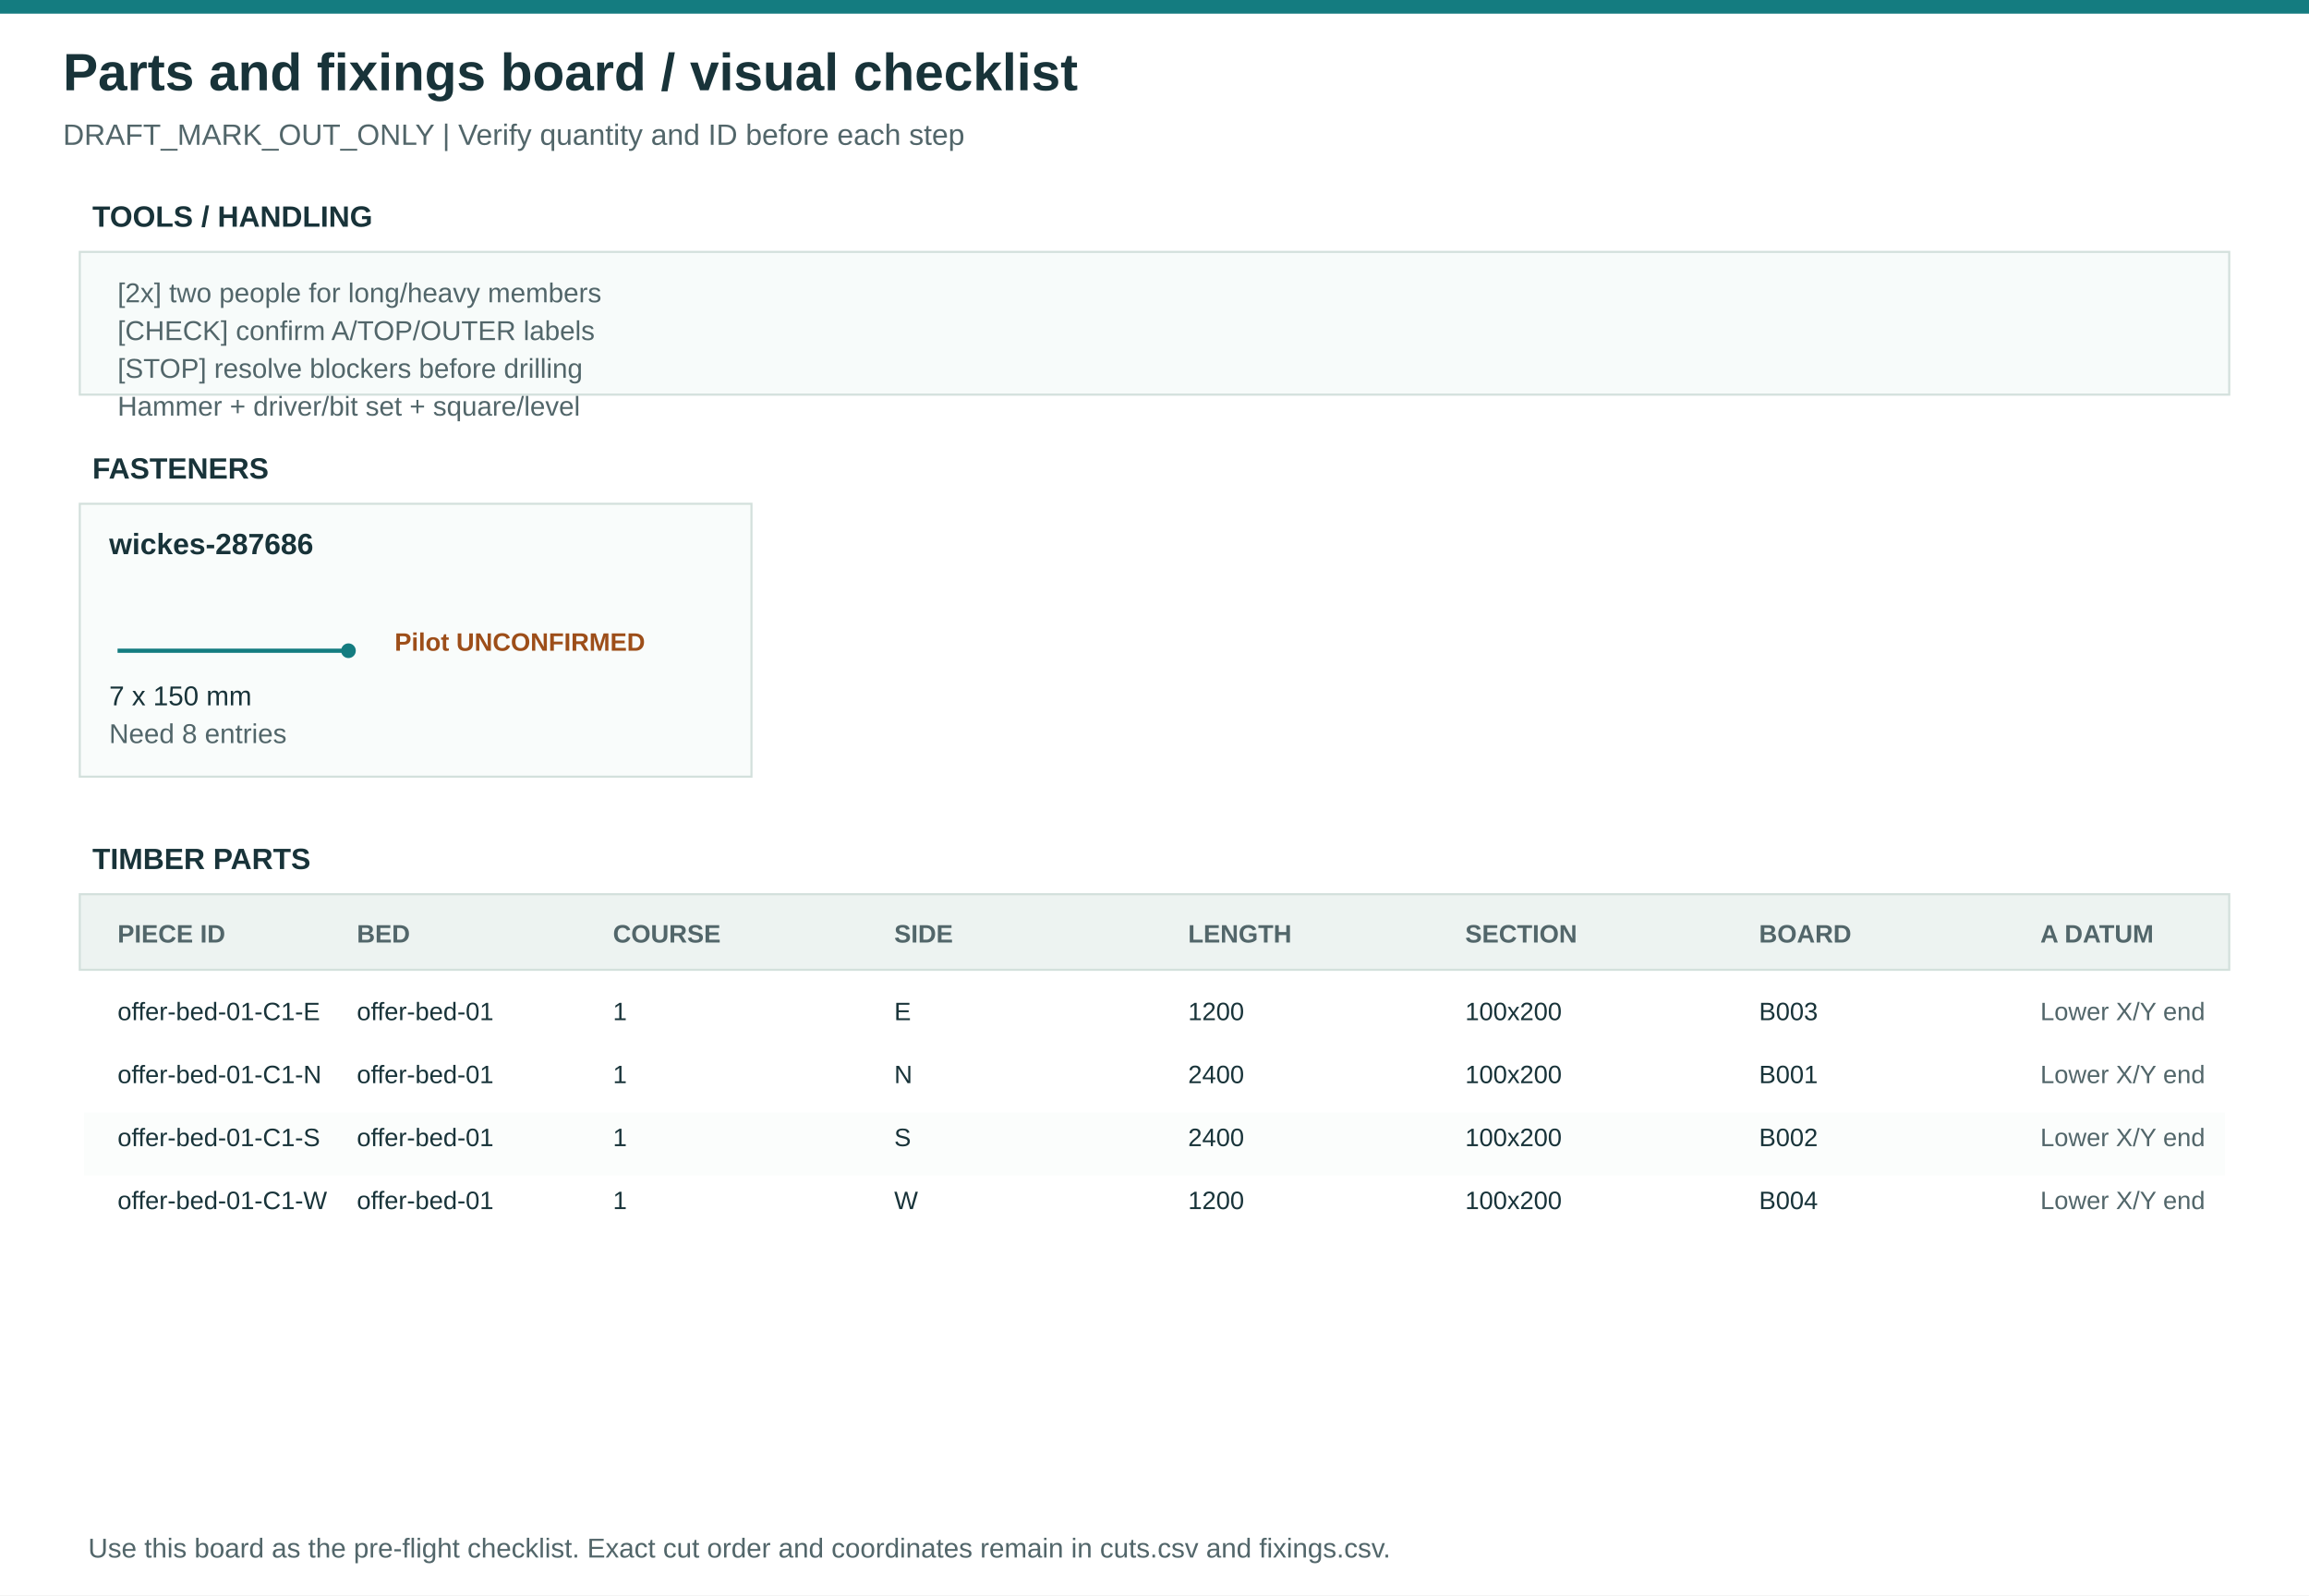
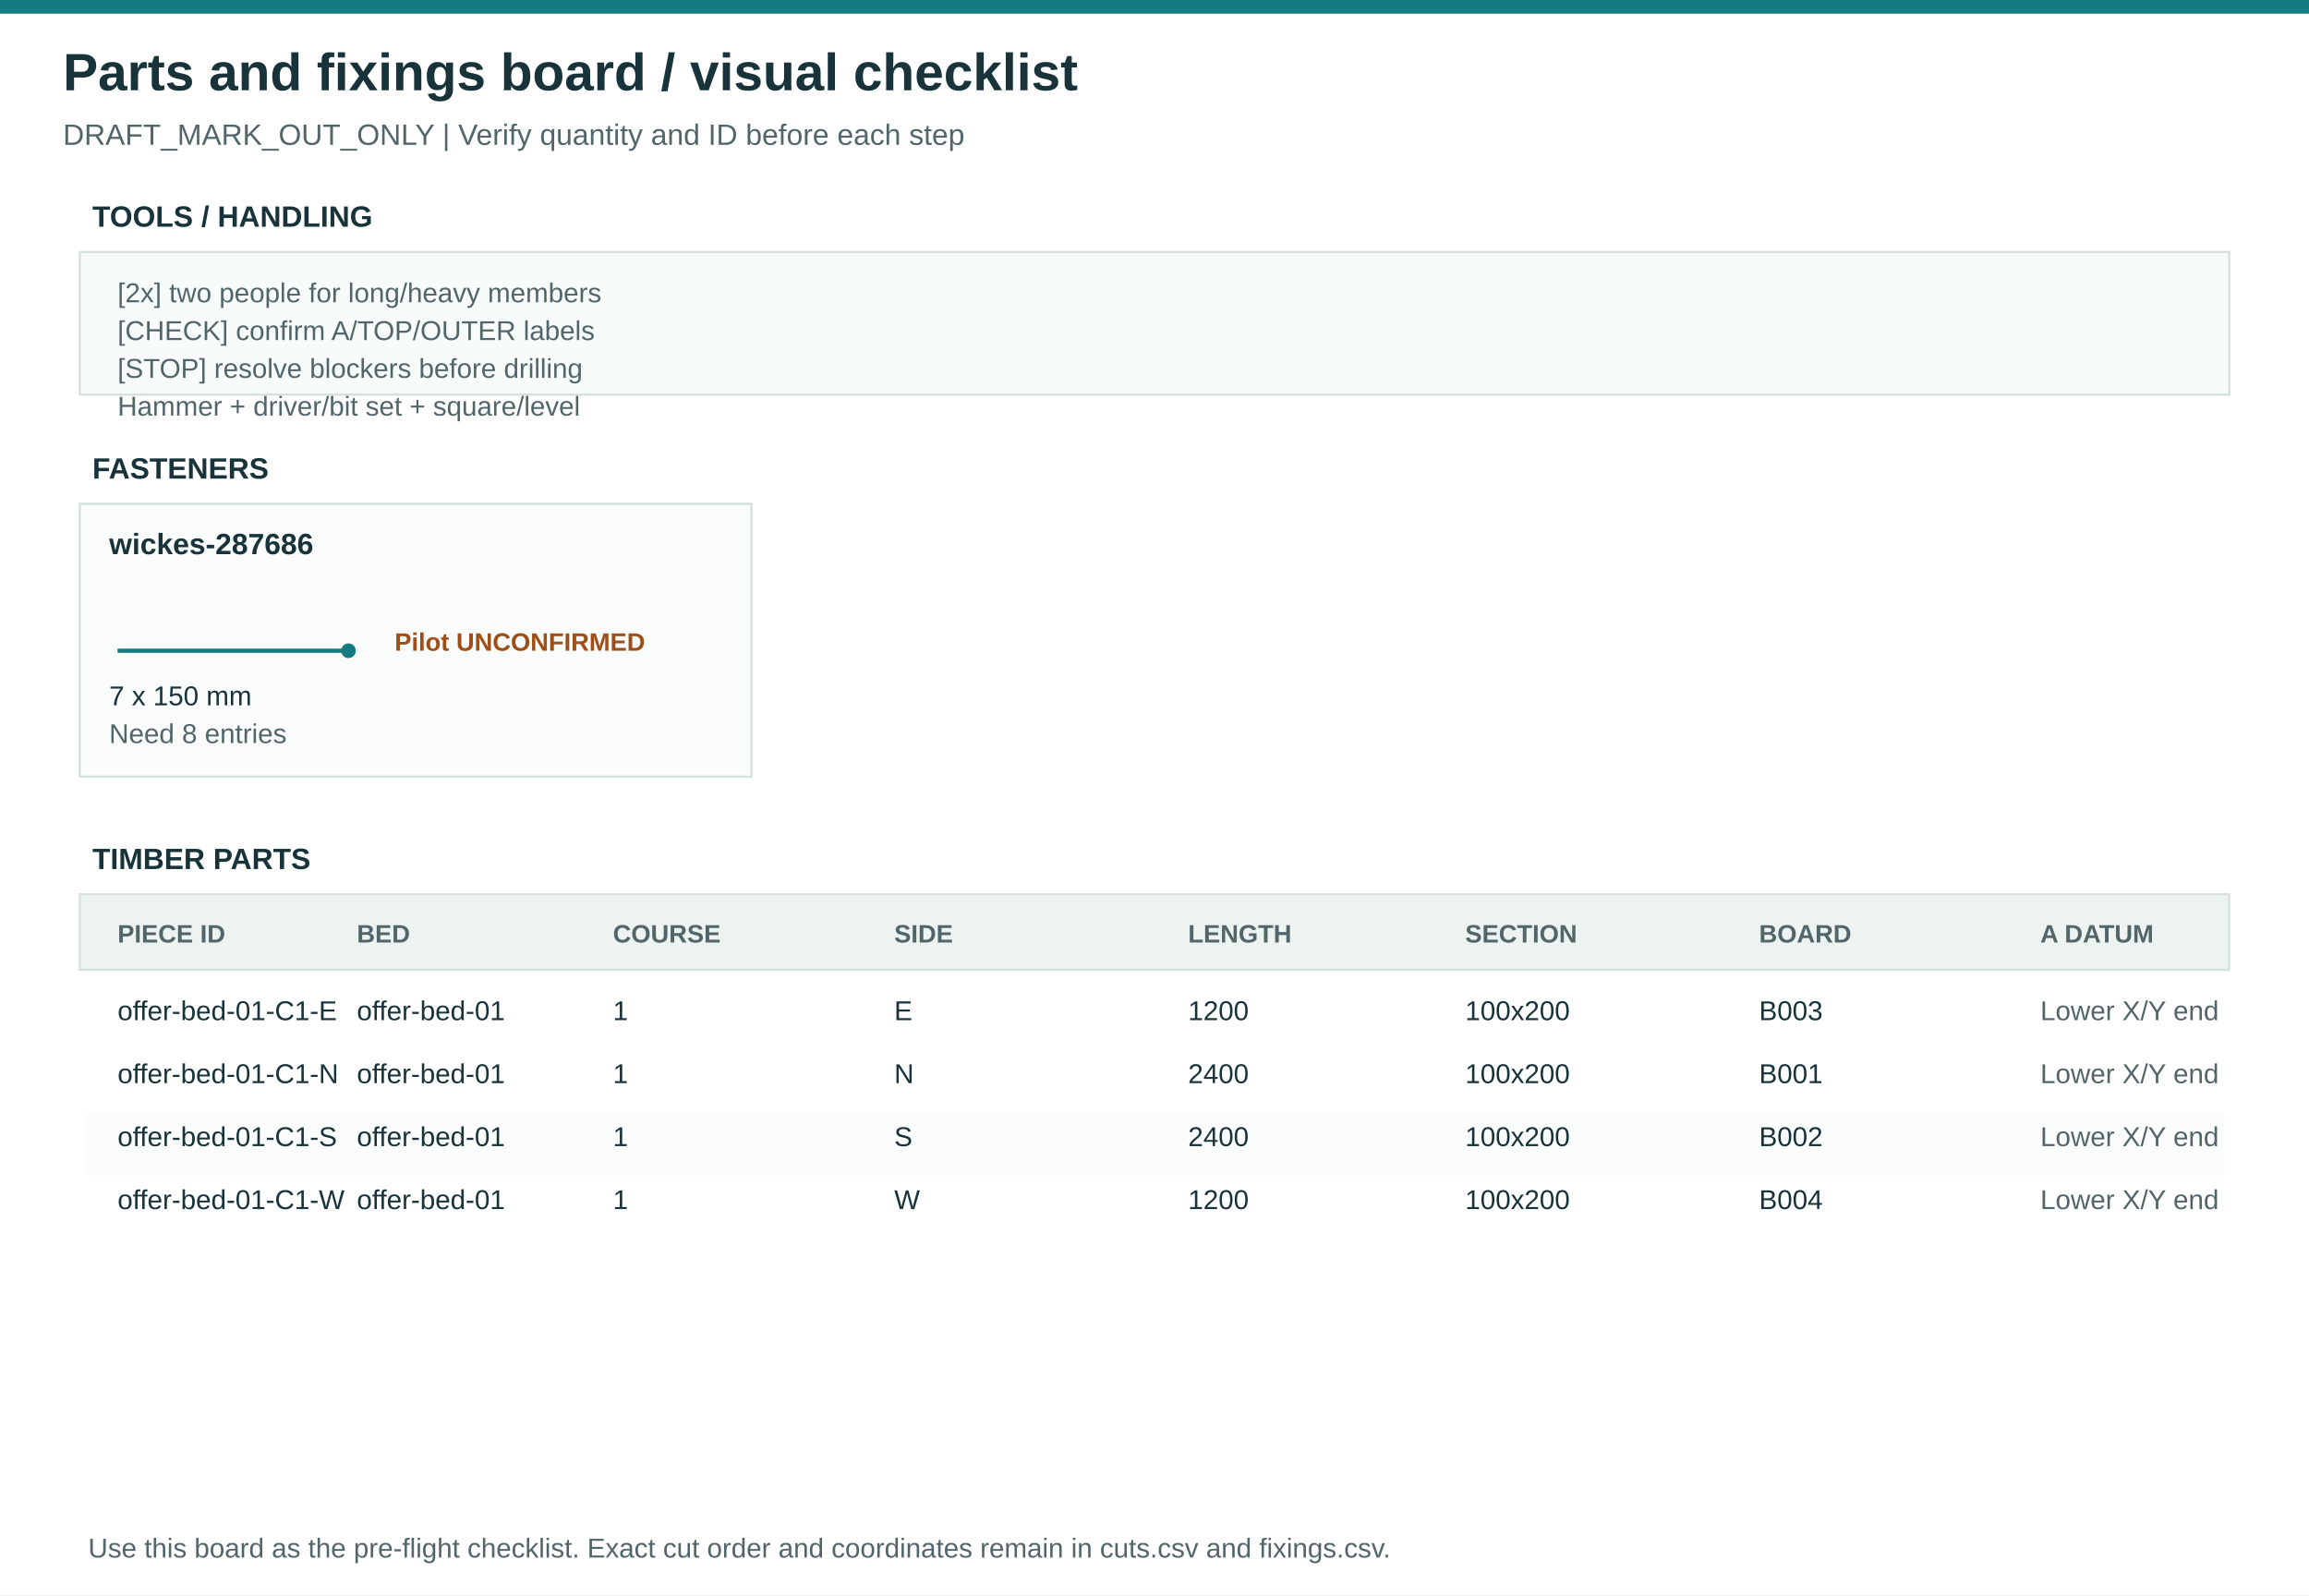
<svg xmlns="http://www.w3.org/2000/svg" width="1100" height="760" viewBox="0 0 1100 760">
  <rect width="100%" height="100%" fill="white" />
  <rect x="0" y="0" width="1100" height="6" fill="#147c80" stroke="#147c80" stroke-width="1" />
  <text x="30" y="43" font-family="Arial,Helvetica,sans-serif" font-size="25" font-weight="700" fill="#183339" text-anchor="start">Parts and fixings board / visual checklist</text>
  <text x="30" y="69" font-family="Arial,Helvetica,sans-serif" font-size="14" font-weight="400" fill="#52666a" text-anchor="start">DRAFT_MARK_OUT_ONLY  |  Verify quantity and ID before each step</text>
  <text x="44" y="108" font-family="Arial,Helvetica,sans-serif" font-size="14" font-weight="700" fill="#183339" text-anchor="start">TOOLS / HANDLING</text>
  <rect x="38" y="120" width="1024" height="68" fill="#f7fbfa" stroke="#d3e0dc" stroke-width="1" />
  <text x="56" y="144" font-family="Arial,Helvetica,sans-serif" font-size="13" font-weight="400" fill="#52666a" text-anchor="start">[2x] two people for long/heavy members</text>
  <text x="56" y="162" font-family="Arial,Helvetica,sans-serif" font-size="13" font-weight="400" fill="#52666a" text-anchor="start">[CHECK] confirm A/TOP/OUTER labels</text>
  <text x="56" y="180" font-family="Arial,Helvetica,sans-serif" font-size="13" font-weight="400" fill="#52666a" text-anchor="start">[STOP] resolve blockers before drilling</text>
  <text x="56" y="198" font-family="Arial,Helvetica,sans-serif" font-size="13" font-weight="400" fill="#52666a" text-anchor="start">Hammer + driver/bit set + square/level</text>
  <text x="44" y="228" font-family="Arial,Helvetica,sans-serif" font-size="14" font-weight="700" fill="#183339" text-anchor="start">FASTENERS</text>
  <rect x="38" y="240" width="320" height="130" fill="#f9fcfb" stroke="#d3e0dc" stroke-width="1" />
  <text x="52" y="264" font-family="Arial,Helvetica,sans-serif" font-size="14" font-weight="700" fill="#183339" text-anchor="start">wickes-287686</text>
  <line x1="56" y1="310" x2="166" y2="310" stroke="#147c80" stroke-width="2" />
  <circle cx="166" cy="310" r="3" fill="#147c80" stroke="#147c80" stroke-width="1" />
  <text x="52" y="336" font-family="Arial,Helvetica,sans-serif" font-size="13" font-weight="400" fill="#183339" text-anchor="start">7 x 150 mm</text>
  <text x="52" y="354" font-family="Arial,Helvetica,sans-serif" font-size="13" font-weight="400" fill="#52666a" text-anchor="start">Need 8 entries</text>
  <text x="188" y="310" font-family="Arial,Helvetica,sans-serif" font-size="12" font-weight="700" fill="#9d4e19" text-anchor="start">Pilot UNCONFIRMED</text>
  <text x="44" y="414" font-family="Arial,Helvetica,sans-serif" font-size="14" font-weight="700" fill="#183339" text-anchor="start">TIMBER PARTS</text>
  <rect x="38" y="426" width="1024" height="36" fill="#edf3f1" stroke="#d3e0dc" stroke-width="1" />
  <text x="56" y="449" font-family="Arial,Helvetica,sans-serif" font-size="12" font-weight="700" fill="#52666a" text-anchor="start">PIECE ID</text>
  <text x="170" y="449" font-family="Arial,Helvetica,sans-serif" font-size="12" font-weight="700" fill="#52666a" text-anchor="start">BED</text>
  <text x="292" y="449" font-family="Arial,Helvetica,sans-serif" font-size="12" font-weight="700" fill="#52666a" text-anchor="start">COURSE</text>
  <text x="426" y="449" font-family="Arial,Helvetica,sans-serif" font-size="12" font-weight="700" fill="#52666a" text-anchor="start">SIDE</text>
  <text x="566" y="449" font-family="Arial,Helvetica,sans-serif" font-size="12" font-weight="700" fill="#52666a" text-anchor="start">LENGTH</text>
  <text x="698" y="449" font-family="Arial,Helvetica,sans-serif" font-size="12" font-weight="700" fill="#52666a" text-anchor="start">SECTION</text>
  <text x="838" y="449" font-family="Arial,Helvetica,sans-serif" font-size="12" font-weight="700" fill="#52666a" text-anchor="start">BOARD</text>
  <text x="972" y="449" font-family="Arial,Helvetica,sans-serif" font-size="12" font-weight="700" fill="#52666a" text-anchor="start">A DATUM</text>
-   <text x="56" y="486" font-family="Arial,Helvetica,sans-serif" font-size="12" font-weight="400" fill="#183339" text-anchor="start">offer-bed-01-C1-E</text>
-   <text x="170" y="486" font-family="Arial,Helvetica,sans-serif" font-size="12" font-weight="400" fill="#183339" text-anchor="start">offer-bed-01</text>
-   <text x="292" y="486" font-family="Arial,Helvetica,sans-serif" font-size="12" font-weight="400" fill="#183339" text-anchor="start">1</text>
-   <text x="426" y="486" font-family="Arial,Helvetica,sans-serif" font-size="12" font-weight="400" fill="#183339" text-anchor="start">E</text>
-   <text x="566" y="486" font-family="Arial,Helvetica,sans-serif" font-size="12" font-weight="400" fill="#183339" text-anchor="start">1200</text>
-   <text x="698" y="486" font-family="Arial,Helvetica,sans-serif" font-size="12" font-weight="400" fill="#183339" text-anchor="start">100x200</text>
-   <text x="838" y="486" font-family="Arial,Helvetica,sans-serif" font-size="12" font-weight="400" fill="#183339" text-anchor="start">B003</text>
-   <text x="972" y="486" font-family="Arial,Helvetica,sans-serif" font-size="12" font-weight="400" fill="#52666a" text-anchor="start">Lower X/Y end</text>
-   <text x="56" y="516" font-family="Arial,Helvetica,sans-serif" font-size="12" font-weight="400" fill="#183339" text-anchor="start">offer-bed-01-C1-N</text>
-   <text x="170" y="516" font-family="Arial,Helvetica,sans-serif" font-size="12" font-weight="400" fill="#183339" text-anchor="start">offer-bed-01</text>
-   <text x="292" y="516" font-family="Arial,Helvetica,sans-serif" font-size="12" font-weight="400" fill="#183339" text-anchor="start">1</text>
-   <text x="426" y="516" font-family="Arial,Helvetica,sans-serif" font-size="12" font-weight="400" fill="#183339" text-anchor="start">N</text>
-   <text x="566" y="516" font-family="Arial,Helvetica,sans-serif" font-size="12" font-weight="400" fill="#183339" text-anchor="start">2400</text>
-   <text x="698" y="516" font-family="Arial,Helvetica,sans-serif" font-size="12" font-weight="400" fill="#183339" text-anchor="start">100x200</text>
-   <text x="838" y="516" font-family="Arial,Helvetica,sans-serif" font-size="12" font-weight="400" fill="#183339" text-anchor="start">B001</text>
-   <text x="972" y="516" font-family="Arial,Helvetica,sans-serif" font-size="12" font-weight="400" fill="#52666a" text-anchor="start">Lower X/Y end</text>
+   <text x="56" y="486" font-family="Arial,Helvetica,sans-serif" font-size="13" font-weight="400" fill="#183339" text-anchor="start">offer-bed-01-C1-E</text>
+   <text x="170" y="486" font-family="Arial,Helvetica,sans-serif" font-size="13" font-weight="400" fill="#183339" text-anchor="start">offer-bed-01</text>
+   <text x="292" y="486" font-family="Arial,Helvetica,sans-serif" font-size="13" font-weight="400" fill="#183339" text-anchor="start">1</text>
+   <text x="426" y="486" font-family="Arial,Helvetica,sans-serif" font-size="13" font-weight="400" fill="#183339" text-anchor="start">E</text>
+   <text x="566" y="486" font-family="Arial,Helvetica,sans-serif" font-size="13" font-weight="400" fill="#183339" text-anchor="start">1200</text>
+   <text x="698" y="486" font-family="Arial,Helvetica,sans-serif" font-size="13" font-weight="400" fill="#183339" text-anchor="start">100x200</text>
+   <text x="838" y="486" font-family="Arial,Helvetica,sans-serif" font-size="13" font-weight="400" fill="#183339" text-anchor="start">B003</text>
+   <text x="972" y="486" font-family="Arial,Helvetica,sans-serif" font-size="13" font-weight="400" fill="#52666a" text-anchor="start">Lower X/Y end</text>
+   <text x="56" y="516" font-family="Arial,Helvetica,sans-serif" font-size="13" font-weight="400" fill="#183339" text-anchor="start">offer-bed-01-C1-N</text>
+   <text x="170" y="516" font-family="Arial,Helvetica,sans-serif" font-size="13" font-weight="400" fill="#183339" text-anchor="start">offer-bed-01</text>
+   <text x="292" y="516" font-family="Arial,Helvetica,sans-serif" font-size="13" font-weight="400" fill="#183339" text-anchor="start">1</text>
+   <text x="426" y="516" font-family="Arial,Helvetica,sans-serif" font-size="13" font-weight="400" fill="#183339" text-anchor="start">N</text>
+   <text x="566" y="516" font-family="Arial,Helvetica,sans-serif" font-size="13" font-weight="400" fill="#183339" text-anchor="start">2400</text>
+   <text x="698" y="516" font-family="Arial,Helvetica,sans-serif" font-size="13" font-weight="400" fill="#183339" text-anchor="start">100x200</text>
+   <text x="838" y="516" font-family="Arial,Helvetica,sans-serif" font-size="13" font-weight="400" fill="#183339" text-anchor="start">B001</text>
+   <text x="972" y="516" font-family="Arial,Helvetica,sans-serif" font-size="13" font-weight="400" fill="#52666a" text-anchor="start">Lower X/Y end</text>
  <rect x="40" y="530" width="1020" height="30" fill="#fbfdfc" stroke="none" stroke-width="1" />
-   <text x="56" y="546" font-family="Arial,Helvetica,sans-serif" font-size="12" font-weight="400" fill="#183339" text-anchor="start">offer-bed-01-C1-S</text>
-   <text x="170" y="546" font-family="Arial,Helvetica,sans-serif" font-size="12" font-weight="400" fill="#183339" text-anchor="start">offer-bed-01</text>
-   <text x="292" y="546" font-family="Arial,Helvetica,sans-serif" font-size="12" font-weight="400" fill="#183339" text-anchor="start">1</text>
-   <text x="426" y="546" font-family="Arial,Helvetica,sans-serif" font-size="12" font-weight="400" fill="#183339" text-anchor="start">S</text>
-   <text x="566" y="546" font-family="Arial,Helvetica,sans-serif" font-size="12" font-weight="400" fill="#183339" text-anchor="start">2400</text>
-   <text x="698" y="546" font-family="Arial,Helvetica,sans-serif" font-size="12" font-weight="400" fill="#183339" text-anchor="start">100x200</text>
-   <text x="838" y="546" font-family="Arial,Helvetica,sans-serif" font-size="12" font-weight="400" fill="#183339" text-anchor="start">B002</text>
-   <text x="972" y="546" font-family="Arial,Helvetica,sans-serif" font-size="12" font-weight="400" fill="#52666a" text-anchor="start">Lower X/Y end</text>
-   <text x="56" y="576" font-family="Arial,Helvetica,sans-serif" font-size="12" font-weight="400" fill="#183339" text-anchor="start">offer-bed-01-C1-W</text>
-   <text x="170" y="576" font-family="Arial,Helvetica,sans-serif" font-size="12" font-weight="400" fill="#183339" text-anchor="start">offer-bed-01</text>
-   <text x="292" y="576" font-family="Arial,Helvetica,sans-serif" font-size="12" font-weight="400" fill="#183339" text-anchor="start">1</text>
-   <text x="426" y="576" font-family="Arial,Helvetica,sans-serif" font-size="12" font-weight="400" fill="#183339" text-anchor="start">W</text>
-   <text x="566" y="576" font-family="Arial,Helvetica,sans-serif" font-size="12" font-weight="400" fill="#183339" text-anchor="start">1200</text>
-   <text x="698" y="576" font-family="Arial,Helvetica,sans-serif" font-size="12" font-weight="400" fill="#183339" text-anchor="start">100x200</text>
-   <text x="838" y="576" font-family="Arial,Helvetica,sans-serif" font-size="12" font-weight="400" fill="#183339" text-anchor="start">B004</text>
-   <text x="972" y="576" font-family="Arial,Helvetica,sans-serif" font-size="12" font-weight="400" fill="#52666a" text-anchor="start">Lower X/Y end</text>
+   <text x="56" y="546" font-family="Arial,Helvetica,sans-serif" font-size="13" font-weight="400" fill="#183339" text-anchor="start">offer-bed-01-C1-S</text>
+   <text x="170" y="546" font-family="Arial,Helvetica,sans-serif" font-size="13" font-weight="400" fill="#183339" text-anchor="start">offer-bed-01</text>
+   <text x="292" y="546" font-family="Arial,Helvetica,sans-serif" font-size="13" font-weight="400" fill="#183339" text-anchor="start">1</text>
+   <text x="426" y="546" font-family="Arial,Helvetica,sans-serif" font-size="13" font-weight="400" fill="#183339" text-anchor="start">S</text>
+   <text x="566" y="546" font-family="Arial,Helvetica,sans-serif" font-size="13" font-weight="400" fill="#183339" text-anchor="start">2400</text>
+   <text x="698" y="546" font-family="Arial,Helvetica,sans-serif" font-size="13" font-weight="400" fill="#183339" text-anchor="start">100x200</text>
+   <text x="838" y="546" font-family="Arial,Helvetica,sans-serif" font-size="13" font-weight="400" fill="#183339" text-anchor="start">B002</text>
+   <text x="972" y="546" font-family="Arial,Helvetica,sans-serif" font-size="13" font-weight="400" fill="#52666a" text-anchor="start">Lower X/Y end</text>
+   <text x="56" y="576" font-family="Arial,Helvetica,sans-serif" font-size="13" font-weight="400" fill="#183339" text-anchor="start">offer-bed-01-C1-W</text>
+   <text x="170" y="576" font-family="Arial,Helvetica,sans-serif" font-size="13" font-weight="400" fill="#183339" text-anchor="start">offer-bed-01</text>
+   <text x="292" y="576" font-family="Arial,Helvetica,sans-serif" font-size="13" font-weight="400" fill="#183339" text-anchor="start">1</text>
+   <text x="426" y="576" font-family="Arial,Helvetica,sans-serif" font-size="13" font-weight="400" fill="#183339" text-anchor="start">W</text>
+   <text x="566" y="576" font-family="Arial,Helvetica,sans-serif" font-size="13" font-weight="400" fill="#183339" text-anchor="start">1200</text>
+   <text x="698" y="576" font-family="Arial,Helvetica,sans-serif" font-size="13" font-weight="400" fill="#183339" text-anchor="start">100x200</text>
+   <text x="838" y="576" font-family="Arial,Helvetica,sans-serif" font-size="13" font-weight="400" fill="#183339" text-anchor="start">B004</text>
+   <text x="972" y="576" font-family="Arial,Helvetica,sans-serif" font-size="13" font-weight="400" fill="#52666a" text-anchor="start">Lower X/Y end</text>
  <text x="42" y="742" font-family="Arial,Helvetica,sans-serif" font-size="13" font-weight="400" fill="#52666a" text-anchor="start">Use this board as the pre-flight checklist. Exact cut order and coordinates remain in cuts.csv and fixings.csv.</text>
</svg>
